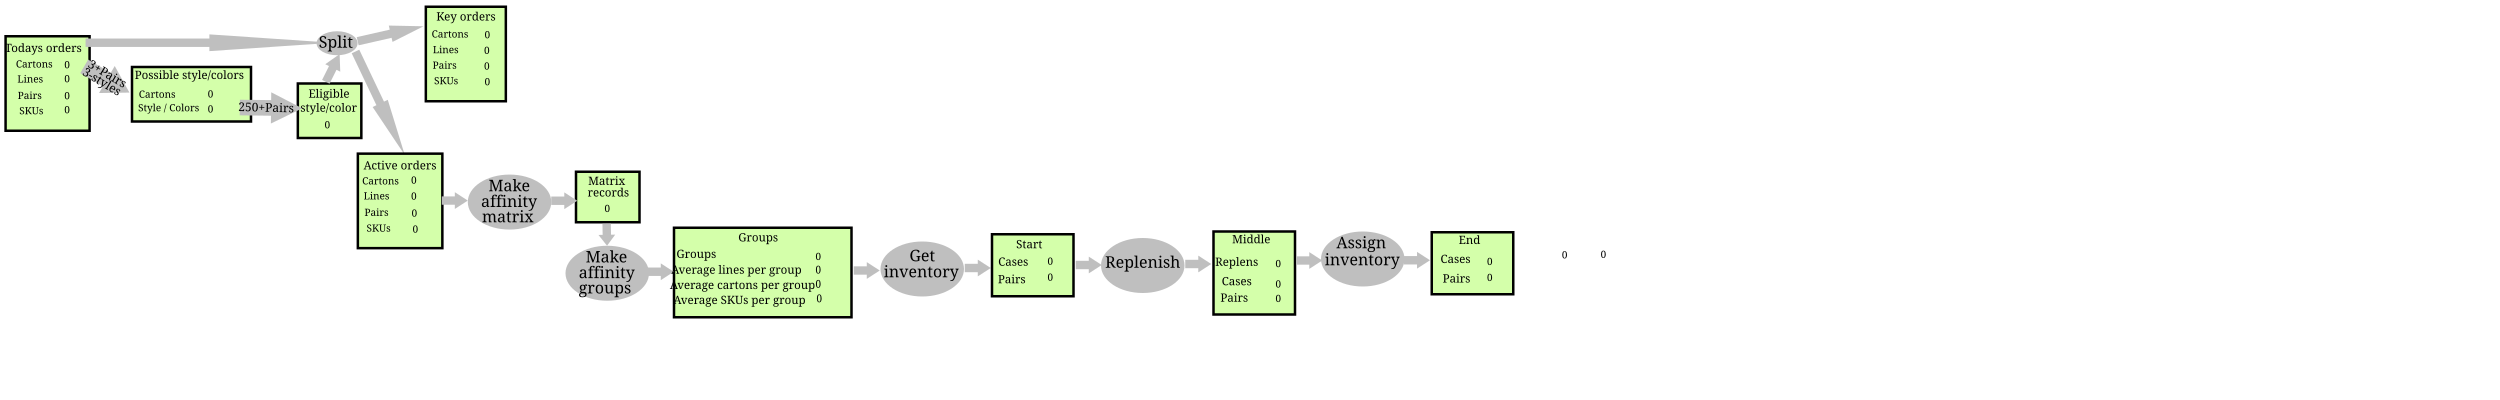
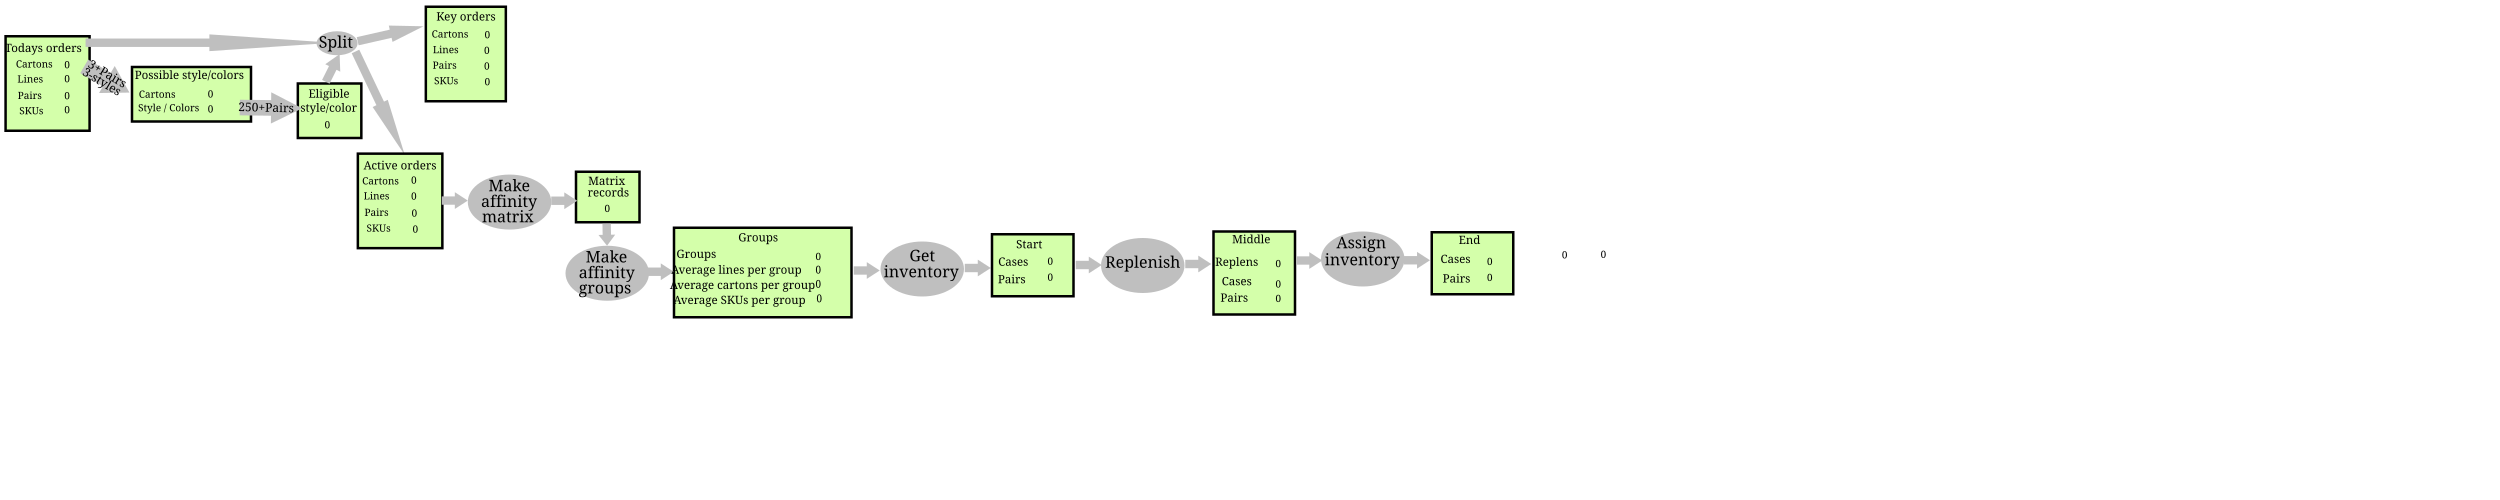
- <svg xmlns="http://www.w3.org/2000/svg" width="5000" height="800">
+ <svg xmlns="http://www.w3.org/2000/svg" width="5000" height="1000">
  <g class="layer" id="g236">
    <rect fill="#d4ffaa" height="179" id="svg_24" stroke="#000000" stroke-width="5" width="355" x="1348" y="455.5" />
    <rect fill="#d4ffaa" height="101" id="svg_11" stroke="#000000" stroke-width="5" width="127" x="1152" y="343.5" />
    <rect fill="#d4ffaa" height="109" id="svg_29" stroke="#000000" stroke-width="5" width="238" x="264" y="134" />
    <rect fill="#d4ffaa" height="189" id="svg_56" stroke="#000000" stroke-width="5" width="160" x="851.667" y="13.5" />
    <rect fill="#d4ffaa" height="189" id="svg_16" stroke="#000000" stroke-width="5" width="168" x="11.167" y="72.5" />
    <text class="variable" fill="#000000" font-family="serif" font-size="20" id="allCtns" stroke="#000000" stroke-width="0" text-anchor="middle" x="134.167" xml:space="preserve" y="136.5">0</text>
    <text class="variable" fill="#000000" font-family="serif" font-size="20" id="allLines" stroke="#000000" stroke-width="0" text-anchor="middle" x="134.167" xml:space="preserve" y="164.5">0</text>
    <text class="variable" fill="#000000" font-family="serif" font-size="20" id="allPairs" stroke="#000000" stroke-width="0" text-anchor="middle" x="134.167" xml:space="preserve" y="198.5">0</text>
    <text class="variable" fill="#000000" font-family="serif" font-size="20" id="allSkus" stroke="#000000" stroke-width="0" text-anchor="middle" x="134.167" xml:space="preserve" y="226.5">0</text>
    <text fill="#000000" font-family="serif" font-size="23" id="svg_6" stroke="#000000" stroke-width="0" text-anchor="middle" x="86.504" xml:space="preserve" y="104.012">Todays orders</text>
    <text fill="#000000" font-family="serif" font-size="20" id="svg_7" stroke="#000000" stroke-width="0" text-anchor="middle" x="68.504" xml:space="preserve" y="135.012">Cartons</text>
    <text fill="#000000" font-family="serif" font-size="20" id="svg_8" stroke="#000000" stroke-width="0" text-anchor="middle" x="60.504" xml:space="preserve" y="165.012">Lines</text>
    <text fill="#000000" font-family="serif" font-size="20" id="svg_9" stroke="#000000" stroke-width="0" text-anchor="middle" x="59.504" xml:space="preserve" y="198.012">Pairs</text>
    <text fill="#000000" font-family="serif" font-size="20" id="svg_10" stroke="#000000" stroke-width="0" text-anchor="middle" x="62.663" xml:space="preserve" y="228.496">SKUs</text>
    <text class="variable" fill="#000000" font-family="serif" font-size="20" id="posCtns" stroke="#000000" stroke-width="0" text-anchor="middle" x="421" xml:space="preserve" y="195">0</text>
    <text class="variable" fill="#000000" font-family="serif" font-size="20" id="posStyleCol" stroke="#000000" stroke-width="0" text-anchor="middle" x="421" xml:space="preserve" y="225">0</text>
    <text fill="#000000" font-family="serif" font-size="20" id="svg_23" stroke="#000000" stroke-width="0" text-anchor="middle" x="314.337" xml:space="preserve" y="195.512">Cartons</text>
    <text fill="#000000" font-family="serif" font-size="20" id="posStyleColor" stroke="#000000" stroke-width="0" text-anchor="middle" x="337.337" xml:space="preserve" y="222.512">Style / Colors</text>
    <rect fill="#d4ffaa" height="109" id="svg_36" stroke="#000000" stroke-width="5" width="127" x="595.667" y="167" />
    <text fill="#000000" font-family="serif" font-size="23" id="svg_35" stroke="#000000" stroke-width="0" text-anchor="middle" x="658.004" xml:space="preserve" y="195.329">Eligible</text>
    <text class="variable" fill="#000000" font-family="serif" font-size="20" id="eligibleStyleColor" stroke="#000000" stroke-width="0" text-anchor="middle" x="654.667" xml:space="preserve" y="256.606">0</text>
    <text fill="#000000" font-family="serif" font-size="23" id="svg_38" stroke="#000000" stroke-width="0" text-anchor="middle" x="657.327" xml:space="preserve" y="223.458">style/color</text>
    <g id="svg_40" transform="rotate(1.44786 541.869 215.835)">
      <path d="m542.527,247.083l61.862,-32.034l-62.675,-30.461l0.203,15.624l-62.568,0.79l0.407,31.248l62.568,-0.79l0.203,15.624l0,0z" fill="#bfbfbf" id="svg_32" stroke="#000000" stroke-width="0" />
      <text fill="#000000" font-family="serif" font-size="24" id="svg_31" stroke="#000000" stroke-width="0" text-anchor="middle" x="532.279" xml:space="preserve" y="223.637">250+Pairs</text>
    </g>
    <ellipse cx="674.167" cy="86.5" fill="#bfbfbf" id="svg_41" rx="41" ry="24" stroke="#000000" stroke-width="0" />
    <path d="m682.209,135.874l-16.758,-30.921l-16.758,30.921l8.379,0l0,31.07l16.758,0l0,-31.07l8.379,0l0,0z" fill="#bfbfbf" id="svg_43" stroke="#000000" stroke-width="0" transform="rotate(26.4874 665.451 135.949)" />
    <path d="m797.925,67.338l-16.758,-67.334l-16.758,67.334l8.379,0l0,67.658l16.758,0l0,-67.658l8.379,0l0,0z" fill="#bfbfbf" id="svg_44" stroke="#000000" stroke-width="0" transform="rotate(77.2063 781.167 67.5)" />
    <path d="m1230.425,469.447l-16.758,-21.943l-16.758,21.943l8.379,0l0,22.048l16.758,0l0,-22.048l8.379,0l0,0z" fill="#bfbfbf" id="svg_45" stroke="#000000" stroke-width="0" transform="rotate(178.939 1213.67 469.5)" />
    <path d="m434.925,84.907l-16.758,-246.403l-16.758,246.403l8.379,0l0,247.588l16.758,0l0,-247.588l8.379,0l0,0l0,-0z" fill="#bfbfbf" id="svg_46" stroke="#000000" stroke-width="0" transform="rotate(90 418.167 85.4996)" />
    <text fill="#000000" font-family="serif" font-size="20px" id="svg_47" stroke="#000000" stroke-width="0" text-anchor="middle" x="892.265" xml:space="preserve" y="168.496">SKUs</text>
    <text fill="#000000" font-family="serif" font-size="20px" id="svg_48" stroke="#000000" stroke-width="0" text-anchor="middle" x="889.286" xml:space="preserve" y="137.523">Pairs</text>
    <text fill="#000000" font-family="serif" font-size="20px" id="svg_49" stroke="#000000" stroke-width="0" text-anchor="middle" x="891.435" xml:space="preserve" y="106.36">Lines</text>
    <text fill="#000000" font-family="serif" font-size="20" id="svg_50" stroke="#000000" stroke-width="0" text-anchor="middle" x="900.004" xml:space="preserve" y="75.012">Cartons</text>
    <text fill="#000000" font-family="serif" font-size="23" id="svg_51" stroke="#000000" stroke-width="0" text-anchor="middle" x="932.004" xml:space="preserve" y="41.012">Key orders</text>
    <text class="variable" fill="#000000" font-family="serif" font-size="20" id="keySkus" stroke="#000000" stroke-width="0" text-anchor="middle" x="974.667" xml:space="preserve" y="170.5">0</text>
    <text class="variable" fill="#000000" font-family="serif" font-size="20px" id="keyPairs" stroke="#000000" stroke-width="0" text-anchor="middle" x="973.667" xml:space="preserve" y="139.167">0</text>
    <text class="variable" fill="#000000" font-family="serif" font-size="20px" id="keyLines" stroke="#000000" stroke-width="0" text-anchor="middle" x="973.667" xml:space="preserve" y="107.833">0</text>
    <text class="variable" fill="#000000" font-family="serif" font-size="20" id="keyCtns" stroke="#000000" stroke-width="0" text-anchor="middle" x="974.667" xml:space="preserve" y="76.5">0</text>
    <path d="m244.913,158.825l-31.25,-52.149l-31.25,52.149l15.625,0l0,52.4l31.25,0l0,-52.4l15.625,0l0,0z" fill="#bfbfbf" id="svg_18" stroke="#000000" stroke-width="0" transform="rotate(120.107 213.663 158.95)" />
    <text fill="#000000" font-family="serif" font-size="24" id="svg_17" stroke="#000000" stroke-width="0" text-anchor="middle" transform="rotate(30.8416 214.445 147.992)" x="214.451" xml:space="preserve" y="155.744">3+Pairs</text>
    <text fill="#000000" font-family="serif" font-size="24" id="svg_19" stroke="#000000" stroke-width="0" text-anchor="middle" transform="rotate(30.8416 203.57 163.82)" x="203.569" xml:space="preserve" y="171.57">3-styles</text>
    <text fill="#000000" font-family="serif" font-size="23" id="svg_58" stroke="#000000" stroke-width="0" text-anchor="middle" x="378.668" xml:space="preserve" y="157.996">Possible style/colors</text>
    <path d="m777.033,206.28l-16.758,-114.499l-16.758,114.499l8.379,0l0,115.05l16.758,0l0,-115.05l8.379,0l0,0z" fill="#bfbfbf" id="svg_59" stroke="#000000" stroke-width="0" transform="rotate(154.548 760.275 206.555)" />
    <rect fill="#d4ffaa" height="189" id="svg_69" stroke="#000000" stroke-width="5" width="169" x="715.7" y="307.3" />
    <text fill="#000000" font-family="serif" font-size="20" id="svg_68" stroke="#000000" stroke-width="0" text-anchor="middle" x="757.196" xml:space="preserve" y="463.296">SKUs</text>
    <text fill="#000000" font-family="serif" font-size="20" id="svg_67" stroke="#000000" stroke-width="0" text-anchor="middle" x="753.037" xml:space="preserve" y="431.812">Pairs</text>
    <text fill="#000000" font-family="serif" font-size="20" id="svg_66" stroke="#000000" stroke-width="0" text-anchor="middle" x="753.037" xml:space="preserve" y="398.812">Lines</text>
    <text fill="#000000" font-family="serif" font-size="20" id="svg_65" stroke="#000000" stroke-width="0" text-anchor="middle" x="761.037" xml:space="preserve" y="368.812">Cartons</text>
    <text fill="#000000" font-family="serif" font-size="23" id="svg_64" stroke="#000000" stroke-width="0" text-anchor="middle" x="800.037" xml:space="preserve" y="338.812">Active orders</text>
    <text class="variable" fill="#000000" font-family="serif" font-size="20" id="activeSkus" stroke="#000000" stroke-width="0" text-anchor="middle" x="830.7" xml:space="preserve" y="465.3">0</text>
    <text class="variable" fill="#000000" font-family="serif" font-size="20" id="activePairs" stroke="#000000" stroke-width="0" text-anchor="middle" x="828.7" xml:space="preserve" y="433.3">0</text>
    <text class="variable" fill="#000000" font-family="serif" font-size="20" id="activeLines" stroke="#000000" stroke-width="0" text-anchor="middle" x="827.7" xml:space="preserve" y="399.3">0</text>
    <text class="variable" fill="#000000" font-family="serif" font-size="20" id="activeCtns" stroke="#000000" stroke-width="0" text-anchor="middle" x="827.7" xml:space="preserve" y="367.3">0</text>
    <text fill="#000000" font-family="serif" font-size="32" id="svg_70" stroke="#000000" stroke-width="0" text-anchor="middle" x="671.7" xml:space="preserve" y="95.3">Split</text>
    <ellipse cx="1019.094" cy="404.142" fill="#bfbfbf" id="svg_73" rx="83.5" ry="55" stroke="#000000" stroke-width="0" />
    <path d="m926.352,401.079l-16.758,-25.933l-16.758,25.933l8.379,0l0,26.058l16.758,0l0,-26.058l8.379,0l0,0z" fill="#bfbfbf" id="svg_72" stroke="#000000" stroke-width="0" transform="rotate(90 909.594 401.142)" />
    <text fill="#000000" font-family="serif" font-size="32" id="svg_71" stroke="#000000" stroke-width="0" text-anchor="middle" x="1018.127" xml:space="preserve" y="413.942">affinity</text>
    <text class="variable" fill="#000000" font-family="serif" font-size="20" id="matrixSize" stroke="#000000" stroke-width="0" text-anchor="middle" x="1214.505" xml:space="preserve" y="423.995">0</text>
    <text class="variable" fill="#000000" font-family="serif" font-size="20" id="groups" stroke="#000000" stroke-width="0" text-anchor="middle" x="1636.497" xml:space="preserve" y="520.003">0</text>
    <text fill="#000000" font-family="serif" font-size="32" id="svg_2" stroke="#000000" stroke-width="0" text-anchor="middle" x="1018.502" xml:space="preserve" y="382.497">Make</text>
    <text fill="#000000" font-family="serif" font-size="32" id="svg_3" stroke="#000000" stroke-width="0" text-anchor="middle" x="1015.502" xml:space="preserve" y="444.505">matrix</text>
    <text fill="#000000" font-family="serif" font-size="23" id="svg_5" stroke="#000000" stroke-width="0" text-anchor="middle" x="1213.337" xml:space="preserve" y="369.829">Matrix</text>
    <text fill="#000000" font-family="serif" font-size="23" id="svg_4" stroke="#000000" stroke-width="0" text-anchor="middle" x="1216.66" xml:space="preserve" y="392.958">records</text>
    <path d="m1145.258,401.438l-16.758,-25.933l-16.758,25.933l8.379,0l0,26.058l16.758,0l0,-26.058l8.379,0l0,0z" fill="#bfbfbf" id="svg_12" stroke="#000000" stroke-width="0" transform="rotate(90 1128.5 401.5)" />
    <ellipse cx="1214.5" cy="546.5" fill="#bfbfbf" id="svg_20" rx="83.5" ry="55" stroke="#000000" stroke-width="0" />
    <text fill="#000000" font-family="serif" font-size="32" id="svg_15" stroke="#000000" stroke-width="0" text-anchor="middle" x="1213.533" xml:space="preserve" y="556.3">affinity</text>
    <text fill="#000000" font-family="serif" font-size="32" id="svg_14" stroke="#000000" stroke-width="0" text-anchor="middle" x="1212.908" xml:space="preserve" y="524.855">Make</text>
    <text fill="#000000" font-family="serif" font-size="32" id="svg_13" stroke="#000000" stroke-width="0" text-anchor="middle" x="1209.908" xml:space="preserve" y="586.862">groups</text>
    <text fill="#000000" font-family="serif" font-size="23" id="svg_22" stroke="#000000" stroke-width="0" text-anchor="middle" x="1516.337" xml:space="preserve" y="482.829">Groups</text>
    <text fill="#000000" font-family="serif" font-size="23" id="svg_21" stroke="#000000" stroke-width="0" text-anchor="middle" x="1392.66" xml:space="preserve" y="515.958">Groups</text>
    <path d="m1338.258,543.438l-16.758,-25.933l-16.758,25.933l8.379,0l0,26.058l16.758,0l0,-26.058l8.379,0l0,0z" fill="#bfbfbf" id="svg_25" stroke="#000000" stroke-width="0" transform="rotate(90 1321.5 543.5)" />
    <text fill="#000000" font-family="serif" font-size="23" id="svg_26" stroke="#000000" stroke-width="0" text-anchor="middle" x="1472.855" xml:space="preserve" y="547.473">Average lines per group</text>
    <text fill="#000000" font-family="serif" font-size="23" id="svg_30" stroke="#000000" stroke-width="0" text-anchor="middle" x="1485.004" xml:space="preserve" y="577.997">Average cartons per group</text>
    <text fill="#000000" font-family="serif" font-size="23" id="svg_33" stroke="#000000" stroke-width="0" text-anchor="middle" x="1478.996" xml:space="preserve" y="608.004">Average SKUs per group</text>
    <text class="variable" fill="#000000" font-family="serif" font-size="20" id="groupAvgLines" stroke="#000000" stroke-width="0" text-anchor="middle" transform="matrix(1 0 0 1.08696 0 -48.0435)" x="1636.5" xml:space="preserve" y="547.5">0</text>
    <text class="variable" fill="#000000" font-family="serif" font-size="20" id="groupAvgCartons" stroke="#000000" stroke-width="0" text-anchor="middle" transform="matrix(1 0 0 1.08696 0 -48.0435)" x="1636.5" xml:space="preserve" y="573.679">0</text>
    <text class="variable" fill="#000000" font-family="serif" font-size="20" id="groupAvgSkus" stroke="#000000" stroke-width="0" text-anchor="middle" transform="matrix(1 0 0 1.08696 0 -48.0435)" x="1638.5" xml:space="preserve" y="600.359">0</text>
    <path d="m1750.258,540.938l-16.758,-25.933l-16.758,25.933l8.379,0l0,26.058l16.758,0l0,-26.058l8.379,0l0,0z" fill="#bfbfbf" id="svg_39" stroke="#000000" stroke-width="0" transform="rotate(90 1733.5 541)" />
    <ellipse cx="1844.5" cy="538" fill="#bfbfbf" id="svg_42" rx="83.5" ry="55" stroke="#000000" stroke-width="0" />
    <text fill="#000000" font-family="serif" font-size="32" id="svg_52" stroke="#000000" stroke-width="0" text-anchor="middle" x="1844.502" xml:space="preserve" y="522.503">Get</text>
    <text fill="#000000" font-family="serif" font-size="32" id="svg_53" stroke="#000000" stroke-width="0" text-anchor="middle" x="1842.494" xml:space="preserve" y="554.495">inventory</text>
    <path d="m1972.258,535.938l-16.758,-25.933l-16.758,25.933l8.379,0l0,26.058l16.758,0l0,-26.058l8.379,0l0,0z" fill="#bfbfbf" id="svg_54" stroke="#000000" stroke-width="0" transform="rotate(90 1955.5 536)" />
    <rect fill="#d4ffaa" height="124" id="svg_55" stroke="#000000" stroke-width="5" width="163" x="1984" y="468.5" />
    <text fill="#000000" font-family="serif" font-size="23" id="svg_57" stroke="#000000" stroke-width="0" text-anchor="middle" x="2026.496" xml:space="preserve" y="531.497">Cases</text>
    <text fill="#000000" font-family="serif" font-size="23" id="svg_60" stroke="#000000" stroke-width="0" text-anchor="middle" x="2023.504" xml:space="preserve" y="566.504">Pairs</text>
    <text fill="#000000" font-family="serif" font-size="23" id="svg_61" stroke="#000000" stroke-width="0" text-anchor="middle" x="2058.501" xml:space="preserve" y="496.493">Start</text>
    <text class="variable" fill="#000000" font-family="serif" font-size="20" id="invStartCases" stroke="#000000" stroke-width="0" text-anchor="middle" x="2100.505" xml:space="preserve" y="529.495">0</text>
    <text class="variable" fill="#000000" font-family="serif" font-size="20" id="invStartPairs" stroke="#000000" stroke-width="0" text-anchor="middle" x="2100.505" xml:space="preserve" y="561.495">0</text>
    <path d="m2194.258,529.938l-16.758,-25.933l-16.758,25.933l8.379,0l0,26.058l16.758,0l0,-26.058l8.379,0l0,0z" fill="#bfbfbf" id="svg_74" stroke="#000000" stroke-width="0" transform="rotate(90 2177.5 530)" />
    <ellipse cx="2285.5" cy="531" fill="#bfbfbf" id="svg_75" rx="83.5" ry="55" stroke="#000000" stroke-width="0" />
    <text fill="#000000" font-family="serif" font-size="32" id="svg_76" stroke="#000000" stroke-width="0" text-anchor="middle" x="2285.494" xml:space="preserve" y="535.503">Replenish</text>
    <path d="m2413.258,527.938l-16.758,-25.933l-16.758,25.933l8.379,0l0,26.058l16.758,0l0,-26.058l8.379,0l0,0z" fill="#bfbfbf" id="svg_77" stroke="#000000" stroke-width="0" transform="rotate(90 2396.5 528)" />
    <rect fill="#d4ffaa" height="166" id="svg_78" stroke="#000000" stroke-width="5" width="163" x="2427" y="463" />
    <text fill="#000000" font-family="serif" font-size="23" id="svg_79" stroke="#000000" stroke-width="0" text-anchor="middle" x="2473.504" xml:space="preserve" y="570.504">Cases</text>
    <text fill="#000000" font-family="serif" font-size="23" id="svg_80" stroke="#000000" stroke-width="0" text-anchor="middle" x="2468.496" xml:space="preserve" y="603.497">Pairs</text>
    <text fill="#000000" font-family="serif" font-size="23" id="svg_81" stroke="#000000" stroke-width="0" text-anchor="middle" x="2502.486" xml:space="preserve" y="486.501">Middle</text>
    <path d="m2635.258,520.938l-16.758,-25.933l-16.758,25.933l8.379,0l0,26.058l16.758,0l0,-26.058l8.379,0l0,0z" fill="#bfbfbf" id="svg_84" stroke="#000000" stroke-width="0" transform="rotate(90 2618.5 521)" />
    <ellipse cx="2725.5" cy="518" fill="#bfbfbf" id="svg_85" rx="83.5" ry="55" stroke="#000000" stroke-width="0" />
    <text fill="#000000" font-family="serif" font-size="32" id="svg_86" stroke="#000000" stroke-width="0" text-anchor="middle" x="2722.486" xml:space="preserve" y="496.495">Assign</text>
    <text fill="#000000" font-family="serif" font-size="32" id="svg_87" stroke="#000000" stroke-width="0" text-anchor="middle" x="2724.494" xml:space="preserve" y="530.503">inventory</text>
    <rect fill="#d4ffaa" height="124" id="svg_93" stroke="#000000" stroke-width="5" width="163" x="2863.502" y="464.5" />
    <text fill="#000000" font-family="serif" font-size="23" id="svg_92" stroke="#000000" stroke-width="0" text-anchor="middle" x="2911.006" xml:space="preserve" y="526.005">Cases</text>
    <text fill="#000000" font-family="serif" font-size="23" id="svg_91" stroke="#000000" stroke-width="0" text-anchor="middle" x="2912.998" xml:space="preserve" y="564.997">Pairs</text>
    <text fill="#000000" font-family="serif" font-size="23" id="svg_90" stroke="#000000" stroke-width="0" text-anchor="middle" x="2938.988" xml:space="preserve" y="488.001">End</text>
    <path d="m2850.76,520.438l-16.758,-25.933l-16.758,25.933l8.379,0l0,26.058l16.758,0l0,-26.058l8.379,0l0,0z" fill="#bfbfbf" id="svg_37" stroke="#000000" stroke-width="0" transform="rotate(90 2834 520.5)" />
    <text class="variable" fill="#000000" font-family="serif" font-size="20" id="invMidCases" stroke="#000000" stroke-width="0" text-anchor="middle" x="2556.497" xml:space="preserve" y="575.003">0</text>
    <text class="variable" fill="#000000" font-family="serif" font-size="20" id="invMidPairs" stroke="#000000" stroke-width="0" text-anchor="middle" x="2556.497" xml:space="preserve" y="604.003">0</text>
    <text class="variable" fill="#000000" font-family="serif" font-size="20" id="invEndCases" stroke="#000000" stroke-width="0" text-anchor="middle" x="2979.497" xml:space="preserve" y="530.003">0</text>
    <text class="variable" fill="#000000" font-family="serif" font-size="20" id="invEndPairs" stroke="#000000" stroke-width="0" text-anchor="middle" x="2979.497" xml:space="preserve" y="562.003">0</text>
    <text fill="#000000" font-family="serif" font-size="23" id="svg_27" stroke="#000000" stroke-width="0" style="cursor: move;" text-anchor="middle" x="2473.418" xml:space="preserve" y="531.747">Replens</text>
    <text class="variable" fill="#000000" font-family="serif" font-size="20" id="invReplens" stroke="#000000" stroke-width="0" text-anchor="middle" x="2556.411" xml:space="preserve" y="534.245">0</text>
    <text class="variable" fill="#000000" font-family="serif" font-size="20" id="someId" stroke="#000000" stroke-width="0" text-anchor="middle" x="3129.247" xml:space="preserve" y="516.753">0</text>
    <text class="variable" fill="#000000" font-family="serif" font-size="20" id="someId2" stroke="#000000" stroke-width="0" text-anchor="middle" x="3206.783" xml:space="preserve" y="515.778">0</text>
  </g>
</svg>
